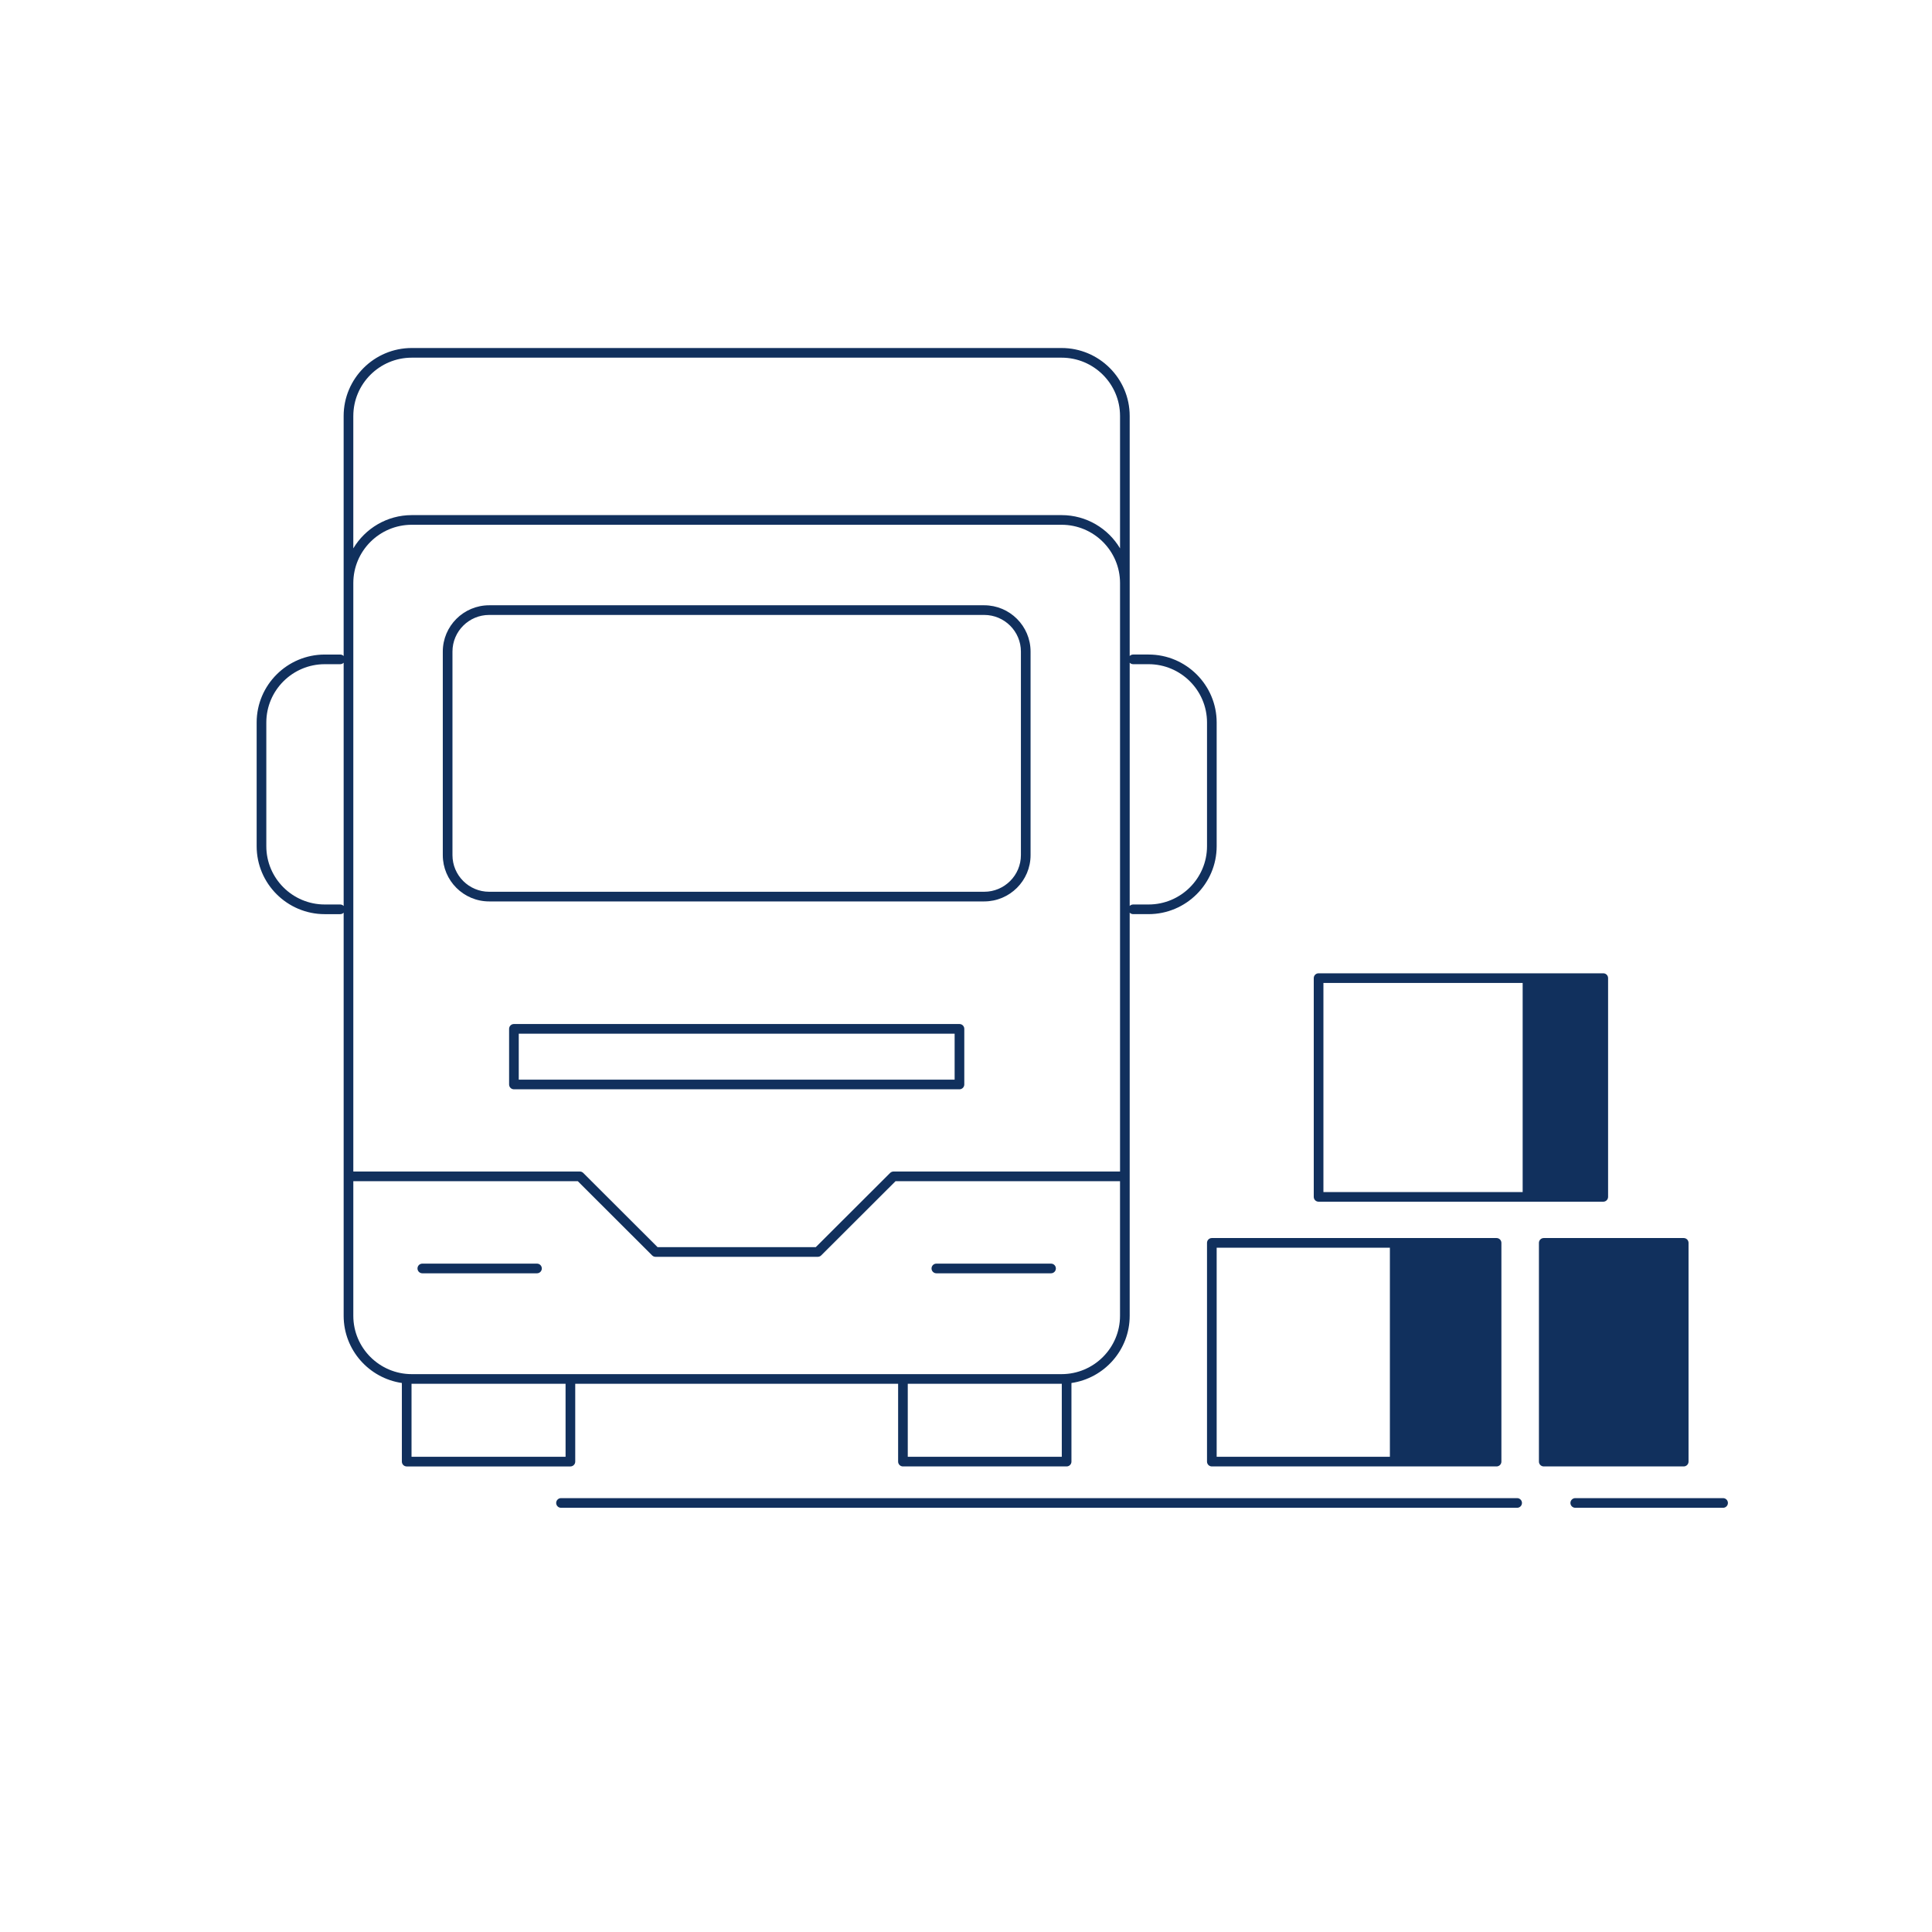
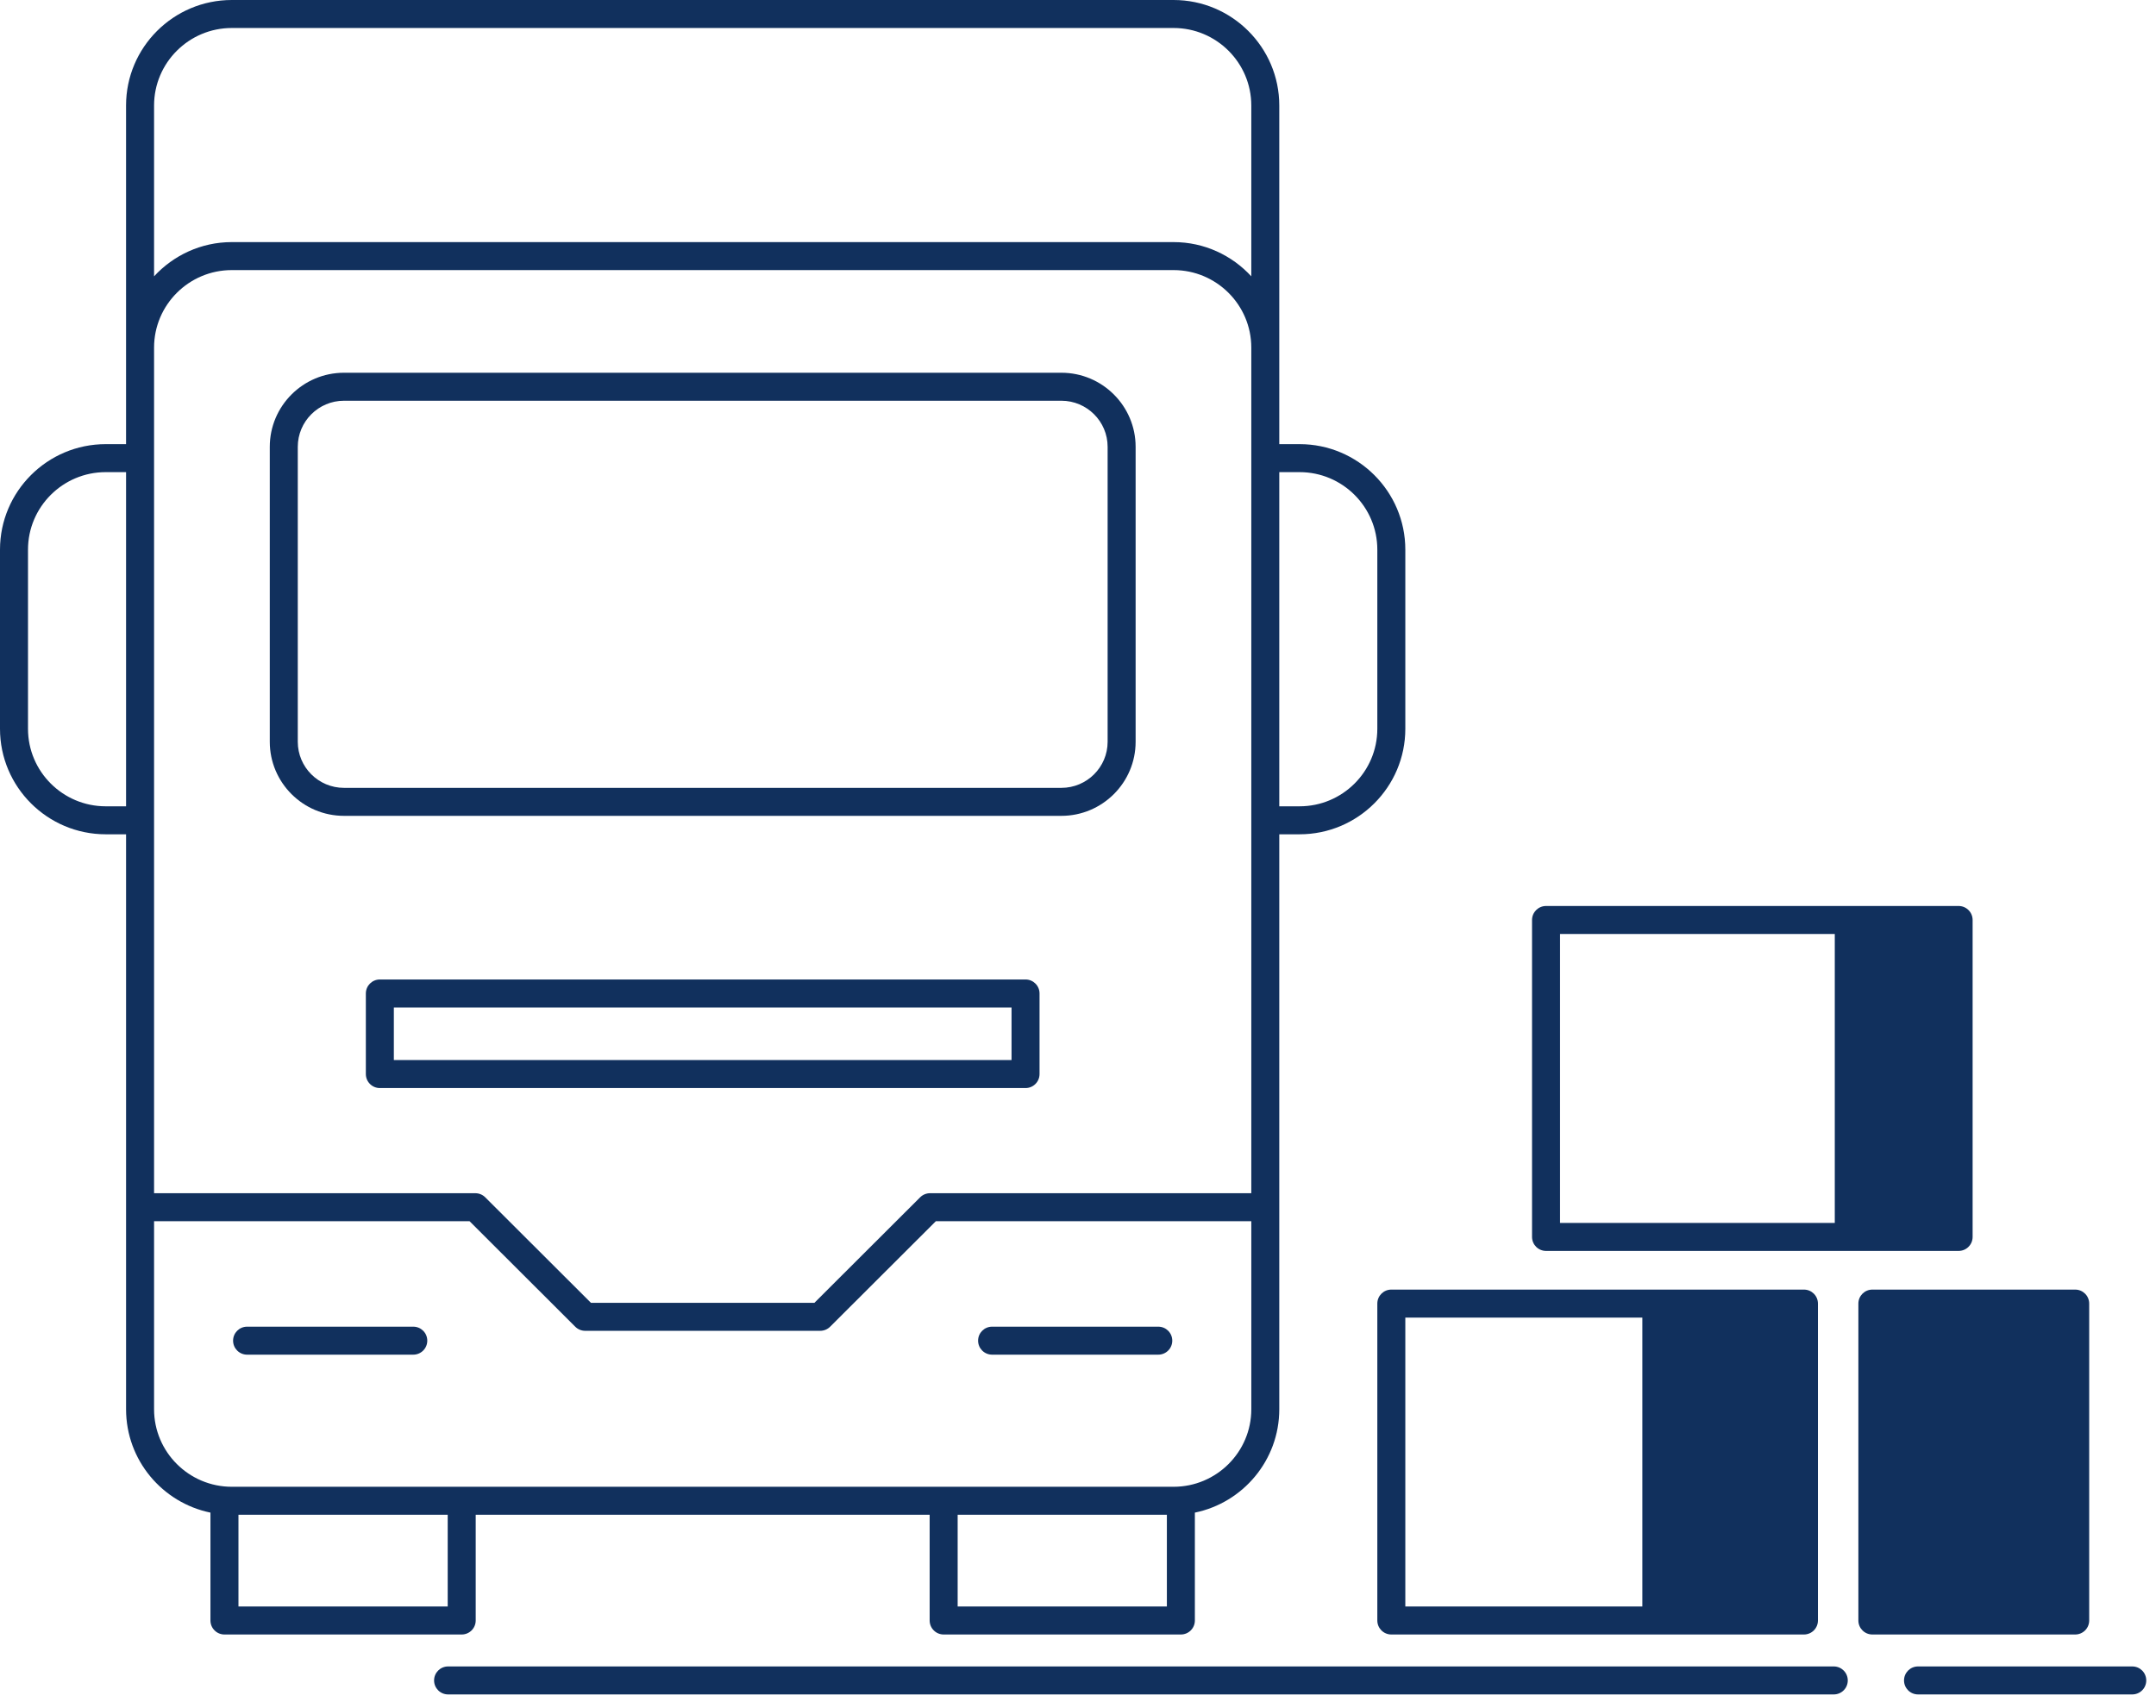
- <svg xmlns="http://www.w3.org/2000/svg" version="1.1" x="0px" y="0px" width="200px" height="200px" viewBox="0 0 200 200" enable-background="new 0 0 200 200" xml:space="preserve">
-   <g id="Layer_1">
- </g>
-   <g id="Layer_2">
-     <g>
-       <path d="M157.053,155.086H58.075c-0.275,0-0.5,0.225-0.5,0.5c0,0.277,0.225,0.5,0.5,0.5h98.978c0.275,0,0.5-0.223,0.5-0.5    C157.553,155.311,157.328,155.086,157.053,155.086z" fill="#11305D" />
-       <path d="M178.373,155.086H163.07c-0.273,0-0.5,0.225-0.5,0.5c0,0.277,0.227,0.5,0.5,0.5h15.303c0.275,0,0.5-0.223,0.5-0.5    C178.873,155.311,178.648,155.086,178.373,155.086z" fill="#11305D" />
-       <path d="M106.684,88.522V67.451c0-2.644-2.154-4.793-4.801-4.793H50.638c-2.646,0-4.8,2.149-4.8,4.793v21.071    c0,2.644,2.152,4.793,4.8,4.793h51.243C104.529,93.315,106.684,91.166,106.684,88.522z M46.839,88.522V67.451    c0-2.093,1.704-3.793,3.8-3.793h51.244c2.096,0,3.801,1.7,3.801,3.793v21.071c0,2.093-1.705,3.793-3.801,3.793H50.638    C48.543,92.315,46.839,90.615,46.839,88.522z" fill="#11305D" />
-       <path d="M43.718,131.811h11.871c0.276,0,0.5-0.225,0.5-0.5c0-0.277-0.224-0.5-0.5-0.5H43.718c-0.276,0-0.5,0.223-0.5,0.5    C43.218,131.586,43.442,131.811,43.718,131.811z" fill="#11305D" />
-       <path d="M96.932,131.811h11.871c0.275,0,0.5-0.225,0.5-0.5c0-0.277-0.225-0.5-0.5-0.5H96.932c-0.275,0-0.5,0.223-0.5,0.5    C96.432,131.586,96.657,131.811,96.932,131.811z" fill="#11305D" />
-       <path d="M99.823,112.264v-5.758c0-0.277-0.225-0.5-0.5-0.5H53.202c-0.276,0-0.5,0.223-0.5,0.5v5.758c0,0.275,0.224,0.5,0.5,0.5    h46.121C99.598,112.764,99.823,112.539,99.823,112.264z M98.823,111.764H53.702v-4.758h45.121V111.764z" fill="#11305D" />
-       <path d="M59.548,151.305v-8.055h33.425v8.055c0,0.275,0.225,0.5,0.5,0.5h16.943c0.277,0,0.5-0.225,0.5-0.5v-8.137    c3.404-0.498,6.029-3.422,6.029-6.955v-17.297V94.478c0.092,0.094,0.217,0.153,0.359,0.153h1.594c3.887,0,7.051-3.156,7.051-7.035    V74.794c0-3.881-3.164-7.037-7.051-7.037h-1.594c-0.143,0-0.268,0.06-0.359,0.152v-7.552V43.063c0-3.88-3.162-7.037-7.051-7.037    H42.625c-3.889,0-7.051,3.157-7.051,7.037v17.295v7.552c-0.092-0.094-0.217-0.152-0.358-0.152H33.62    c-3.887,0-7.051,3.156-7.051,7.037v12.803c0,3.879,3.164,7.035,7.051,7.035h1.597c0.142,0,0.269-0.061,0.358-0.153v24.437v17.297    c0,3.531,2.623,6.455,6.026,6.953v8.139c0,0.275,0.224,0.5,0.5,0.5h16.946C59.325,151.805,59.548,151.58,59.548,151.305z     M109.916,143.25v7.555H93.972v-7.555h15.922H109.916z M36.575,118.916V60.358c0-3.327,2.715-6.034,6.051-6.034h67.269    c3.336,0,6.051,2.707,6.051,6.034v58.558v2.359H92.5c-0.133,0-0.26,0.055-0.354,0.146l-7.699,7.684H68.073l-7.697-7.684    c-0.094-0.094-0.221-0.146-0.354-0.146H36.575V118.916z M117.305,68.757h1.594c3.336,0,6.051,2.708,6.051,6.037v12.803    c0,3.328-2.715,6.035-6.051,6.035h-1.594c-0.143,0-0.268,0.06-0.359,0.152V68.603C117.037,68.697,117.162,68.757,117.305,68.757z     M36.575,43.063c0-3.329,2.715-6.037,6.051-6.037h67.269c3.336,0,6.051,2.708,6.051,6.037v13.702    c-1.229-2.059-3.479-3.441-6.051-3.441H42.625c-2.571,0-4.818,1.385-6.051,3.441V43.063z M35.216,93.632H33.62    c-3.336,0-6.051-2.707-6.051-6.035V74.794c0-3.329,2.715-6.037,6.051-6.037h1.597c0.142,0,0.269-0.061,0.358-0.153v25.183    C35.483,93.691,35.358,93.632,35.216,93.632z M36.575,136.213v-13.936h23.239l7.697,7.684c0.094,0.094,0.222,0.145,0.354,0.145    h16.789c0.133,0,0.26-0.053,0.354-0.145l7.698-7.684h23.238v13.936c0,3.328-2.715,6.037-6.051,6.037H93.472H59.048H42.625    C39.29,142.25,36.575,139.541,36.575,136.213z M58.548,150.805H42.601v-7.555h0.024h15.922L58.548,150.805L58.548,150.805z" fill="#11305D" />
-       <path d="M125.449,128.162c-0.275,0-0.5,0.223-0.5,0.5v22.643c0,0.275,0.225,0.5,0.5,0.5h29.475c0.273,0,0.5-0.225,0.5-0.5v-22.643    c0-0.277-0.227-0.5-0.5-0.5H125.449z M125.949,129.162h17.932v21.643h-17.932V129.162z" fill="#11305D" />
-       <path d="M136.5,124.4h29.469c0.277,0,0.5-0.225,0.5-0.5v-22.645c0-0.277-0.223-0.5-0.5-0.5H136.5c-0.277,0-0.5,0.223-0.5,0.5    V123.9C136,124.176,136.223,124.4,136.5,124.4z M137,101.756h20.625V123.4H137V101.756z" fill="#11305D" />
-       <path d="M174.797,151.305v-22.643c0-0.277-0.225-0.5-0.5-0.5h-14.488c-0.275,0-0.5,0.223-0.5,0.5v22.643    c0,0.275,0.225,0.5,0.5,0.5h14.488C174.572,151.805,174.797,151.58,174.797,151.305z" fill="#11305D" />
-     </g>
-   </g>
+ <svg xmlns="http://www.w3.org/2000/svg" width="154" height="122" viewBox="0 0 154 122" fill="none">
+   <path d="M130.984 119.06H32.006C31.454 119.06 31.006 119.507 31.006 120.06C31.006 120.613 31.454 121.06 32.006 121.06H130.984C131.537 121.06 131.984 120.613 131.984 120.06C131.984 119.507 131.536 119.06 130.984 119.06Z" fill="#11305D" />
+   <path d="M152.304 119.06H137.002C136.449 119.06 136.002 119.507 136.002 120.06C136.002 120.613 136.449 121.06 137.002 121.06H152.304C152.857 121.06 153.304 120.613 153.304 120.06C153.304 119.507 152.857 119.06 152.304 119.06Z" fill="#11305D" />
+   <path d="M81.116 52.997V31.924C81.116 29.006 78.737 26.631 75.813 26.631H24.57C21.648 26.631 19.27 29.006 19.27 31.924V52.997C19.27 55.915 21.647 58.289 24.57 58.289H75.813C78.737 58.289 81.116 55.915 81.116 52.997ZM21.27 52.997V31.924C21.27 30.108 22.75 28.631 24.57 28.631H75.813C77.634 28.631 79.116 30.108 79.116 31.924V52.997C79.116 54.812 77.635 56.289 75.813 56.289H24.57C22.75 56.289 21.27 54.813 21.27 52.997Z" fill="#11305D" />
+   <path d="M17.649 96.785H29.52C30.072 96.785 30.52 96.338 30.52 95.785C30.52 95.232 30.072 94.785 29.52 94.785H17.649C17.097 94.785 16.649 95.232 16.649 95.785C16.649 96.338 17.097 96.785 17.649 96.785Z" fill="#11305D" />
+   <path d="M70.864 96.785H82.734C83.287 96.785 83.734 96.338 83.734 95.785C83.734 95.232 83.287 94.785 82.734 94.785H70.864C70.312 94.785 69.864 95.232 69.864 95.785C69.864 96.338 70.311 96.785 70.864 96.785Z" fill="#11305D" />
+   <path d="M74.253 76.737V70.98C74.253 70.427 73.805 69.98 73.253 69.98H27.132C26.58 69.98 26.132 70.427 26.132 70.98V76.737C26.132 77.29 26.58 77.737 27.132 77.737H73.253C73.806 77.737 74.253 77.289 74.253 76.737ZM72.253 75.737H28.132V71.98H72.253V75.737Z" fill="#11305D" />
+   <path d="M33.979 115.778V108.224H66.404V115.778C66.404 116.331 66.852 116.778 67.404 116.778H84.348C84.901 116.778 85.348 116.331 85.348 115.778V108.07C88.785 107.366 91.377 104.323 91.377 100.687V83.39V59.607H92.829C96.992 59.607 100.38 56.226 100.38 52.071V39.269C100.38 35.113 96.992 31.732 92.829 31.732H91.377V24.834V7.537C91.377 3.381 87.989 0 83.826 0H16.556C12.392 0 9.004 3.381 9.004 7.537V24.834V31.732H7.551C3.387 31.732 0 35.113 0 39.269V52.071C0 56.226 3.387 59.607 7.551 59.607H9.005V83.39V100.687C9.005 104.322 11.597 107.364 15.032 108.07V115.778C15.032 116.331 15.48 116.778 16.032 116.778H32.978C33.531 116.778 33.979 116.33 33.979 115.778ZM83.348 114.778H68.404V108.224H83.348V114.778ZM11.005 83.39V24.834C11.005 21.781 13.496 19.297 16.557 19.297H83.827C86.888 19.297 89.378 21.781 89.378 24.834V83.39V85.25H66.432C66.167 85.25 65.913 85.355 65.725 85.542L58.172 93.081H42.21L34.659 85.542C34.471 85.355 34.218 85.25 33.952 85.25H11.005V83.39ZM92.829 33.732C95.89 33.732 98.38 36.216 98.38 39.269V52.071C98.38 55.124 95.89 57.607 92.829 57.607H91.377V33.732H92.829ZM11.005 7.537C11.005 4.484 13.496 2 16.557 2H83.827C86.888 2 89.378 4.484 89.378 7.537V19.742C87.997 18.243 86.024 17.297 83.827 17.297H16.557C14.361 17.297 12.387 18.244 11.005 19.742V7.537ZM7.551 57.607C4.49 57.607 2 55.124 2 52.071V39.269C2 36.216 4.49 33.732 7.551 33.732H9.005V57.607H7.551ZM11.005 100.687V87.25H33.539L41.09 94.789C41.278 94.976 41.531 95.081 41.797 95.081H58.587C58.852 95.081 59.106 94.976 59.294 94.789L66.847 87.25H89.379V100.687C89.379 103.74 86.889 106.224 83.828 106.224H67.404H32.979H16.557C13.496 106.224 11.005 103.74 11.005 100.687ZM31.979 114.778H17.033V108.224H31.979V114.778Z" fill="#11305D" />
+   <path d="M99.38 92.136C98.827 92.136 98.38 92.583 98.38 93.136V115.778C98.38 116.331 98.827 116.778 99.38 116.778H128.853C129.406 116.778 129.853 116.331 129.853 115.778V93.136C129.853 92.583 129.406 92.136 128.853 92.136H99.38ZM100.38 94.136H117.311V114.778H100.38V94.136Z" fill="#11305D" />
+   <path d="M110.431 89.373H139.901C140.454 89.373 140.901 88.926 140.901 88.373V65.729C140.901 65.177 140.454 64.729 139.901 64.729H110.431C109.878 64.729 109.431 65.177 109.431 65.729V88.373C109.431 88.926 109.878 89.373 110.431 89.373ZM111.431 66.73H131.056V87.374H111.431V66.73Z" fill="#11305D" />
+   <path d="M149.228 115.778V93.136C149.228 92.583 148.781 92.136 148.228 92.136H133.741C133.188 92.136 132.741 92.583 132.741 93.136V115.778C132.741 116.331 133.188 116.778 133.741 116.778H148.228C148.781 116.778 149.228 116.33 149.228 115.778Z" fill="#11305D" />
</svg>
